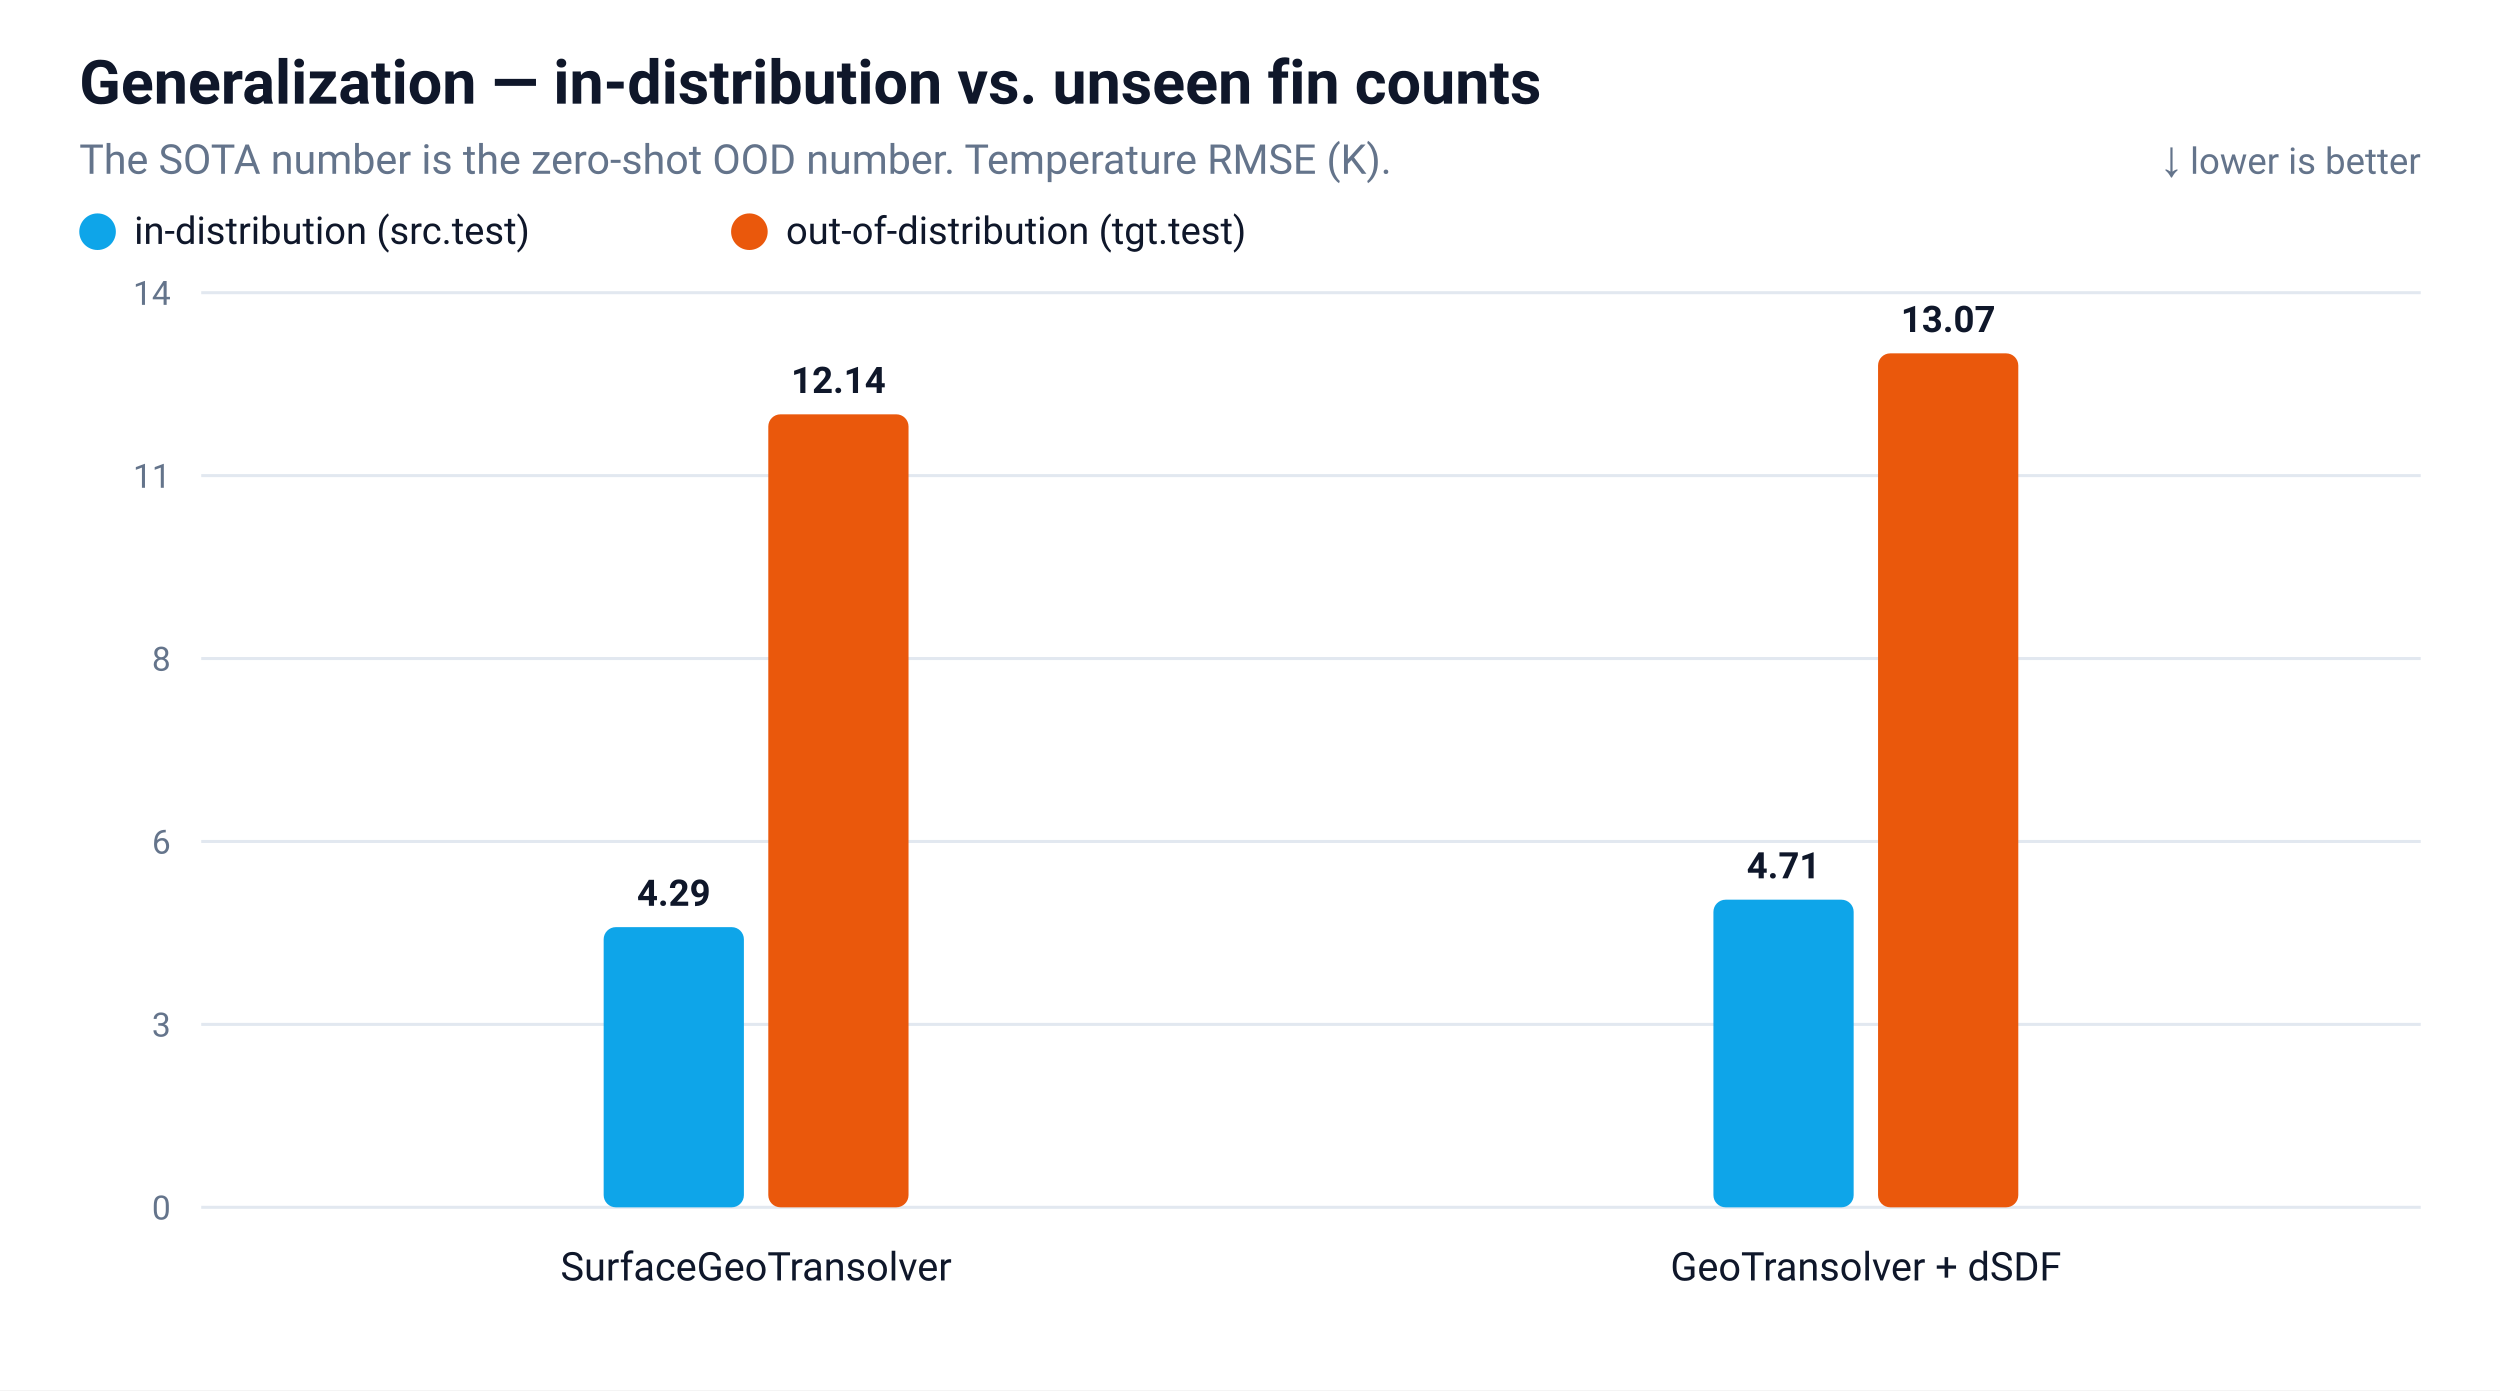
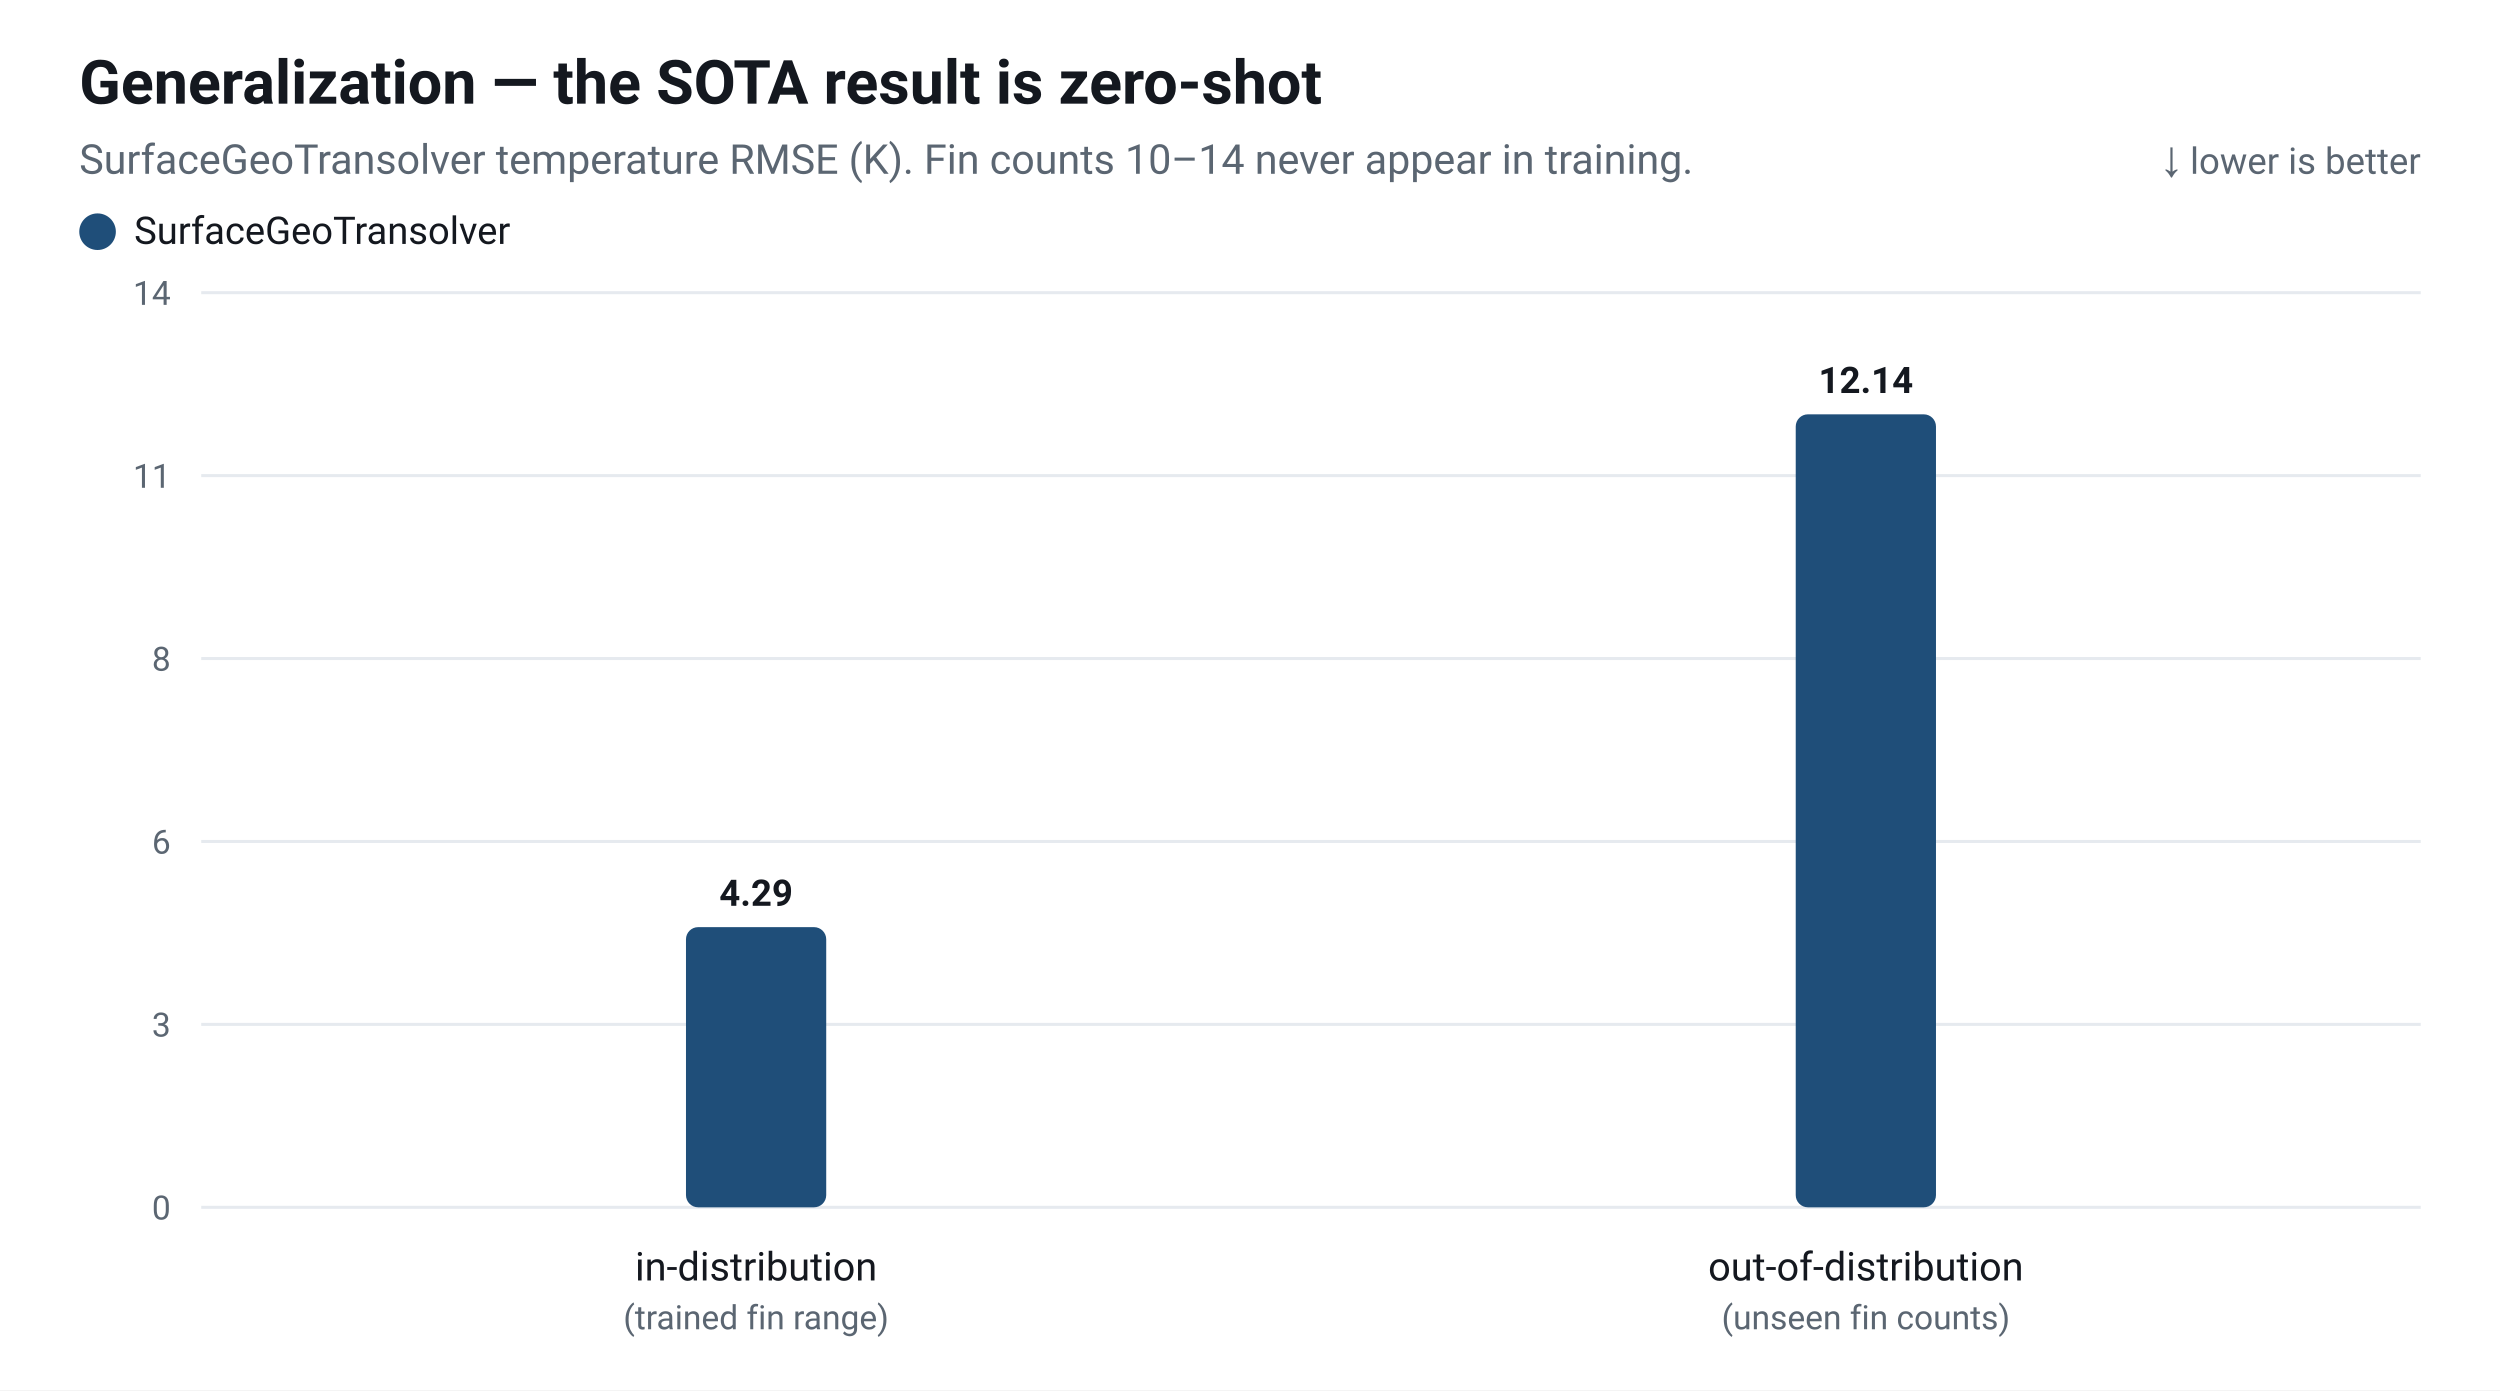
- <svg xmlns="http://www.w3.org/2000/svg" width="820" height="456" viewBox="0 0 820 456" font-family="-apple-system,BlinkMacSystemFont,'Segoe UI',Roboto,Helvetica,Arial,sans-serif" role="img" aria-label="Generalization — in-distribution vs. unseen fin counts">
+ <svg xmlns="http://www.w3.org/2000/svg" width="820" height="456" viewBox="0 0 820 456" font-family="-apple-system,BlinkMacSystemFont,'Segoe UI',Roboto,Helvetica,Arial,sans-serif" role="img" aria-label="Generalization — the SOTA result is zero-shot">
  <rect width="820" height="456" fill="#FFFFFF" />
-   <text x="26" y="34" font-size="20" font-weight="700" fill="#0F172A">Generalization — in-distribution vs. unseen fin counts</text>
-   <text x="26" y="57" font-size="13.5" fill="#64748B">The SOTA number is the zero-shot OOD number. Temperature RMSE (K).</text>
-   <text x="794" y="57" font-size="12" fill="#64748B" text-anchor="end">↓ lower is better</text>
-   <circle cx="32" cy="76" r="6" fill="#0EA5E9" />
-   <text x="44" y="80" font-size="12.5" fill="#0F172A">in-distribution (src.test)</text>
-   <circle cx="245.8" cy="76" r="6" fill="#EA580C" />
-   <text x="257.8" y="80" font-size="12.5" fill="#0F172A">out-of-distribution (tgt.test)</text>
-   <line x1="66" y1="396.0" x2="794" y2="396.0" stroke="#E2E8F0" stroke-width="1" />
-   <text x="56" y="400.0" font-size="11" fill="#64748B" text-anchor="end">0</text>
-   <line x1="66" y1="336.0" x2="794" y2="336.0" stroke="#E2E8F0" stroke-width="1" />
-   <text x="56" y="340.0" font-size="11" fill="#64748B" text-anchor="end">3</text>
-   <line x1="66" y1="276.0" x2="794" y2="276.0" stroke="#E2E8F0" stroke-width="1" />
-   <text x="56" y="280.0" font-size="11" fill="#64748B" text-anchor="end">6</text>
-   <line x1="66" y1="216.0" x2="794" y2="216.0" stroke="#E2E8F0" stroke-width="1" />
-   <text x="56" y="220.0" font-size="11" fill="#64748B" text-anchor="end">8</text>
-   <line x1="66" y1="156.0" x2="794" y2="156.0" stroke="#E2E8F0" stroke-width="1" />
-   <text x="56" y="160.0" font-size="11" fill="#64748B" text-anchor="end">11</text>
-   <line x1="66" y1="96.0" x2="794" y2="96.0" stroke="#E2E8F0" stroke-width="1" />
-   <text x="56" y="100.0" font-size="11" fill="#64748B" text-anchor="end">14</text>
-   <rect x="198.0" y="304.1" width="46.0" height="91.9" rx="4" fill="#0EA5E9" />
-   <text x="221.0" y="297.1" font-size="12" font-weight="700" fill="#0F172A" text-anchor="middle">4.29</text>
-   <rect x="252.0" y="135.9" width="46.0" height="260.1" rx="4" fill="#EA580C" />
-   <text x="275.0" y="128.9" font-size="12" font-weight="700" fill="#0F172A" text-anchor="middle">12.14</text>
-   <text x="248.0" y="420.0" font-size="13" fill="#0F172A" text-anchor="middle">SurfaceGeoTransolver</text>
-   <rect x="562.0" y="295.1" width="46.0" height="100.9" rx="4" fill="#0EA5E9" />
-   <text x="585.0" y="288.1" font-size="12" font-weight="700" fill="#0F172A" text-anchor="middle">4.71</text>
-   <rect x="616.0" y="115.9" width="46.0" height="280.1" rx="4" fill="#EA580C" />
-   <text x="639.0" y="108.9" font-size="12" font-weight="700" fill="#0F172A" text-anchor="middle">13.07</text>
-   <text x="612.0" y="420.0" font-size="13" fill="#0F172A" text-anchor="middle">GeoTransolver + dSDF</text>
+   <text x="26" y="34" font-size="20" font-weight="700" fill="#14181F">Generalization — the SOTA result is zero-shot</text>
+   <text x="26" y="57" font-size="13.5" fill="#5B6672">SurfaceGeoTransolver temperature RMSE (K). Fin counts 10–14 never appear in training.</text>
+   <text x="794" y="57" font-size="12" fill="#5B6672" text-anchor="end">↓ lower is better</text>
+   <circle cx="32" cy="76" r="6" fill="#1F4E79" />
+   <text x="44" y="80" font-size="12.5" fill="#14181F">SurfaceGeoTransolver</text>
+   <line x1="66" y1="396.0" x2="794" y2="396.0" stroke="#E6EAEF" stroke-width="1" />
+   <text x="56" y="400.0" font-size="11" fill="#5B6672" text-anchor="end">0</text>
+   <line x1="66" y1="336.0" x2="794" y2="336.0" stroke="#E6EAEF" stroke-width="1" />
+   <text x="56" y="340.0" font-size="11" fill="#5B6672" text-anchor="end">3</text>
+   <line x1="66" y1="276.0" x2="794" y2="276.0" stroke="#E6EAEF" stroke-width="1" />
+   <text x="56" y="280.0" font-size="11" fill="#5B6672" text-anchor="end">6</text>
+   <line x1="66" y1="216.0" x2="794" y2="216.0" stroke="#E6EAEF" stroke-width="1" />
+   <text x="56" y="220.0" font-size="11" fill="#5B6672" text-anchor="end">8</text>
+   <line x1="66" y1="156.0" x2="794" y2="156.0" stroke="#E6EAEF" stroke-width="1" />
+   <text x="56" y="160.0" font-size="11" fill="#5B6672" text-anchor="end">11</text>
+   <line x1="66" y1="96.0" x2="794" y2="96.0" stroke="#E6EAEF" stroke-width="1" />
+   <text x="56" y="100.0" font-size="11" fill="#5B6672" text-anchor="end">14</text>
+   <rect x="225.0" y="304.1" width="46.0" height="91.9" rx="4" fill="#1F4E79" />
+   <text x="248.0" y="297.1" font-size="12" font-weight="700" fill="#14181F" text-anchor="middle">4.29</text>
+   <text x="248.0" y="420.0" font-size="13" fill="#14181F" text-anchor="middle">in-distribution</text>
+   <text x="248.0" y="436.0" font-size="11" fill="#5B6672" text-anchor="middle">(trained fin range)</text>
+   <rect x="589.0" y="135.9" width="46.0" height="260.1" rx="4" fill="#1F4E79" />
+   <text x="612.0" y="128.9" font-size="12" font-weight="700" fill="#14181F" text-anchor="middle">12.14</text>
+   <text x="612.0" y="420.0" font-size="13" fill="#14181F" text-anchor="middle">out-of-distribution</text>
+   <text x="612.0" y="436.0" font-size="11" fill="#5B6672" text-anchor="middle">(unseen fin counts)</text>
</svg>
